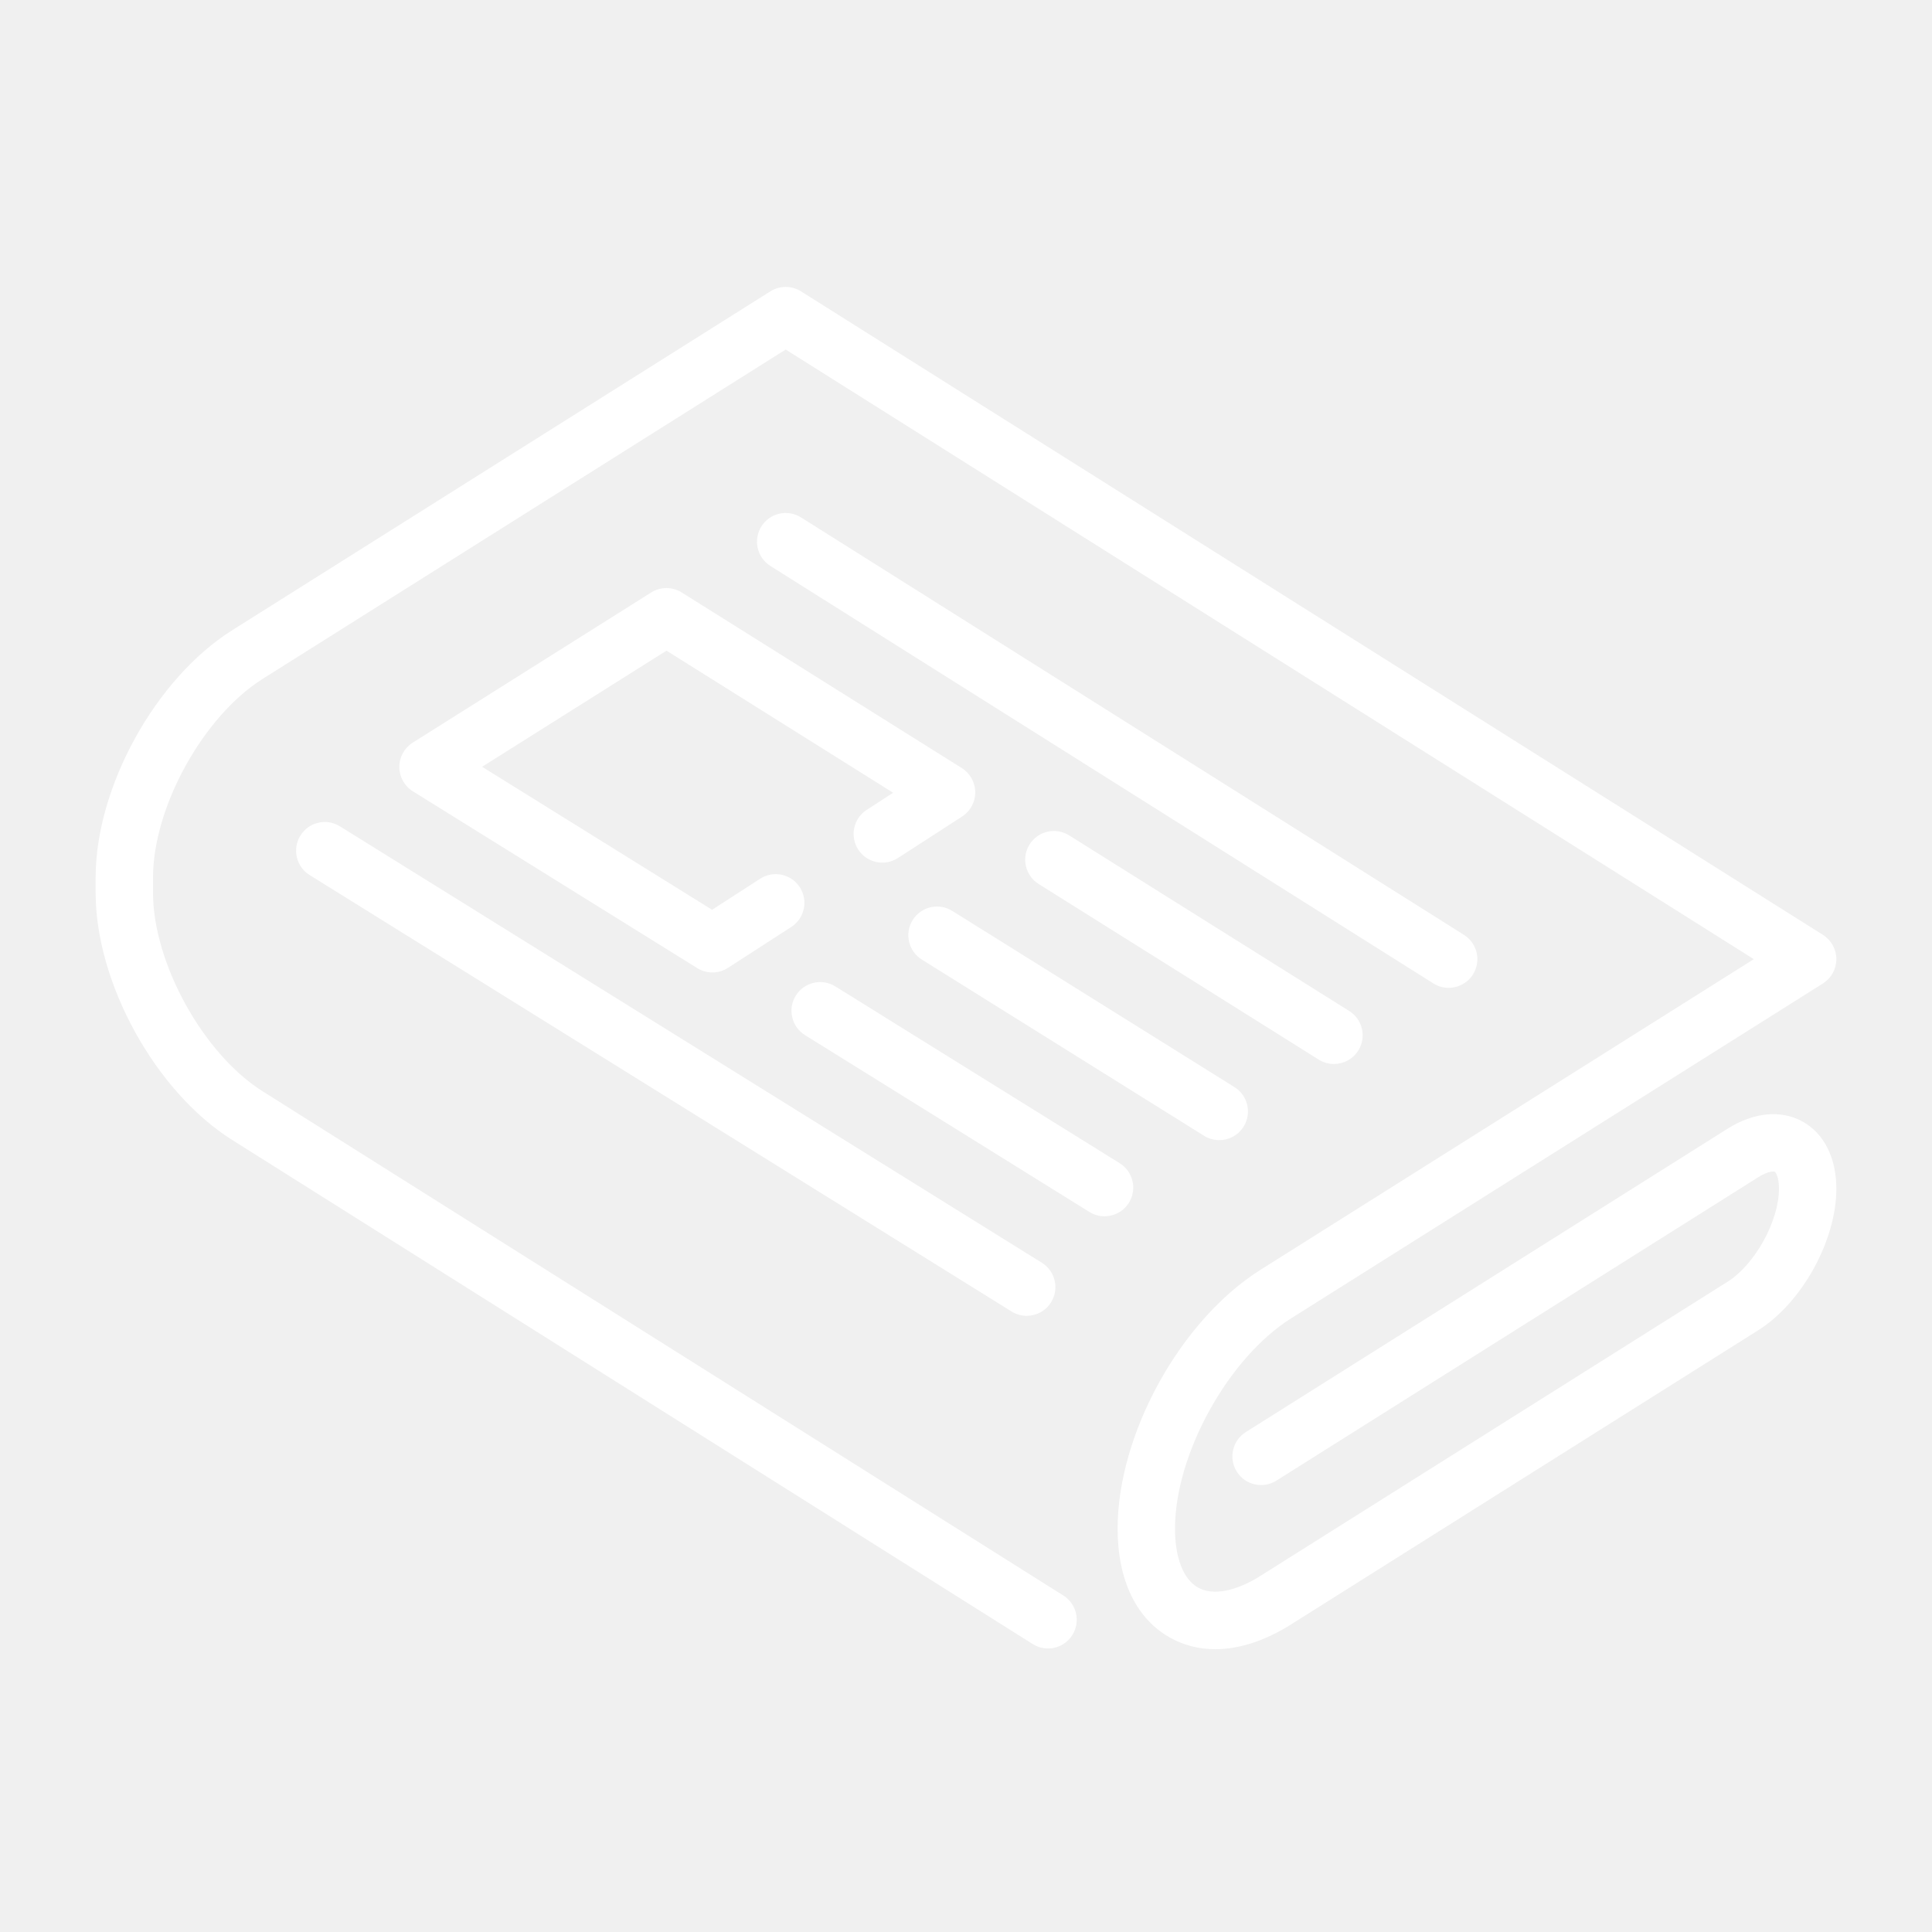
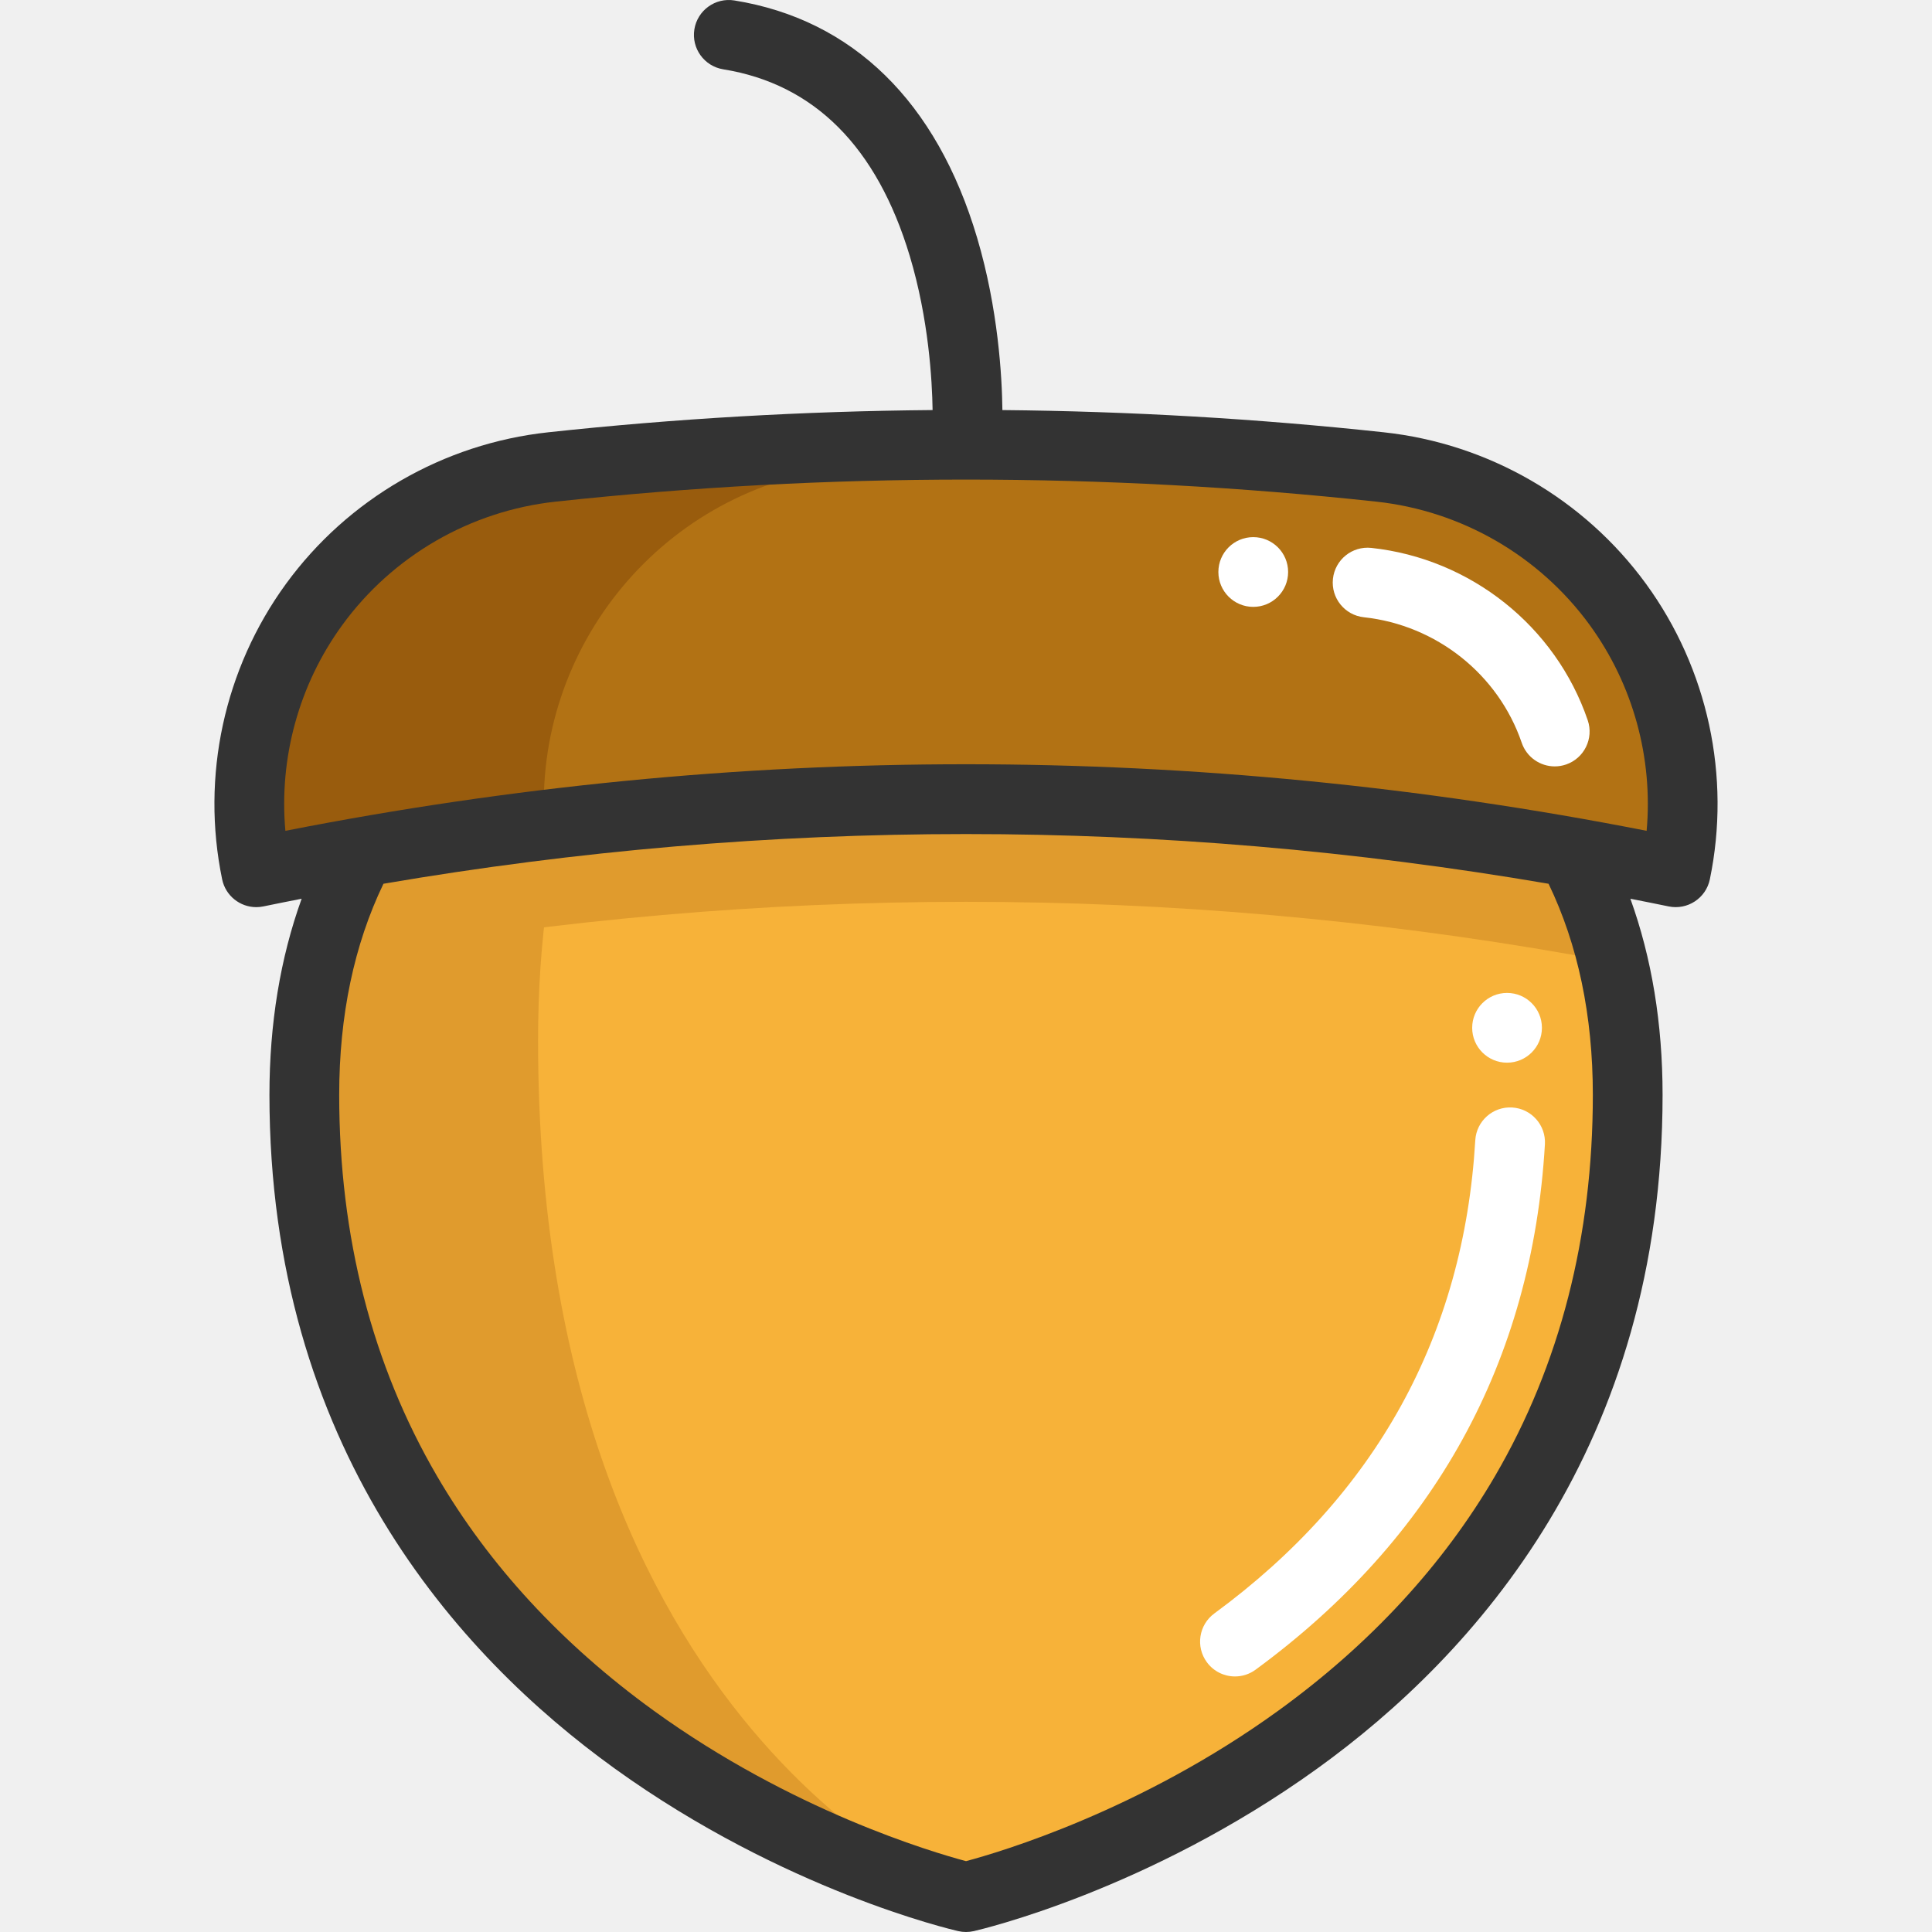
- <svg xmlns="http://www.w3.org/2000/svg" viewBox="-50 -50 505.005 505.005">
-   <g transform="matrix(1, 0, 0, 1, -25, -24.4615)">
-     <path fill="#ffffff" d="M446.158,267.615c-5.622-3.103-12.756-2.421-19.574,1.871l-125.947,79.309c-3.505,2.208-4.557,6.838-2.35,10.343 c2.208,3.505,6.838,4.557,10.343,2.35l125.947-79.309c2.66-1.675,4.116-1.552,4.331-1.432c0.218,0.12,1.096,1.285,1.096,4.428 c0,8.449-6.271,19.809-13.42,24.311l-122.099,76.885c-6.492,4.088-12.427,5.212-16.284,3.084c-3.856-2.129-6.067-7.75-6.067-15.423 c0-19.438,13.896-44.61,30.345-54.967l139.023-87.542c2.181-1.373,3.503-3.77,3.503-6.347s-1.323-4.974-3.503-6.347L184.368,50.615 c-2.442-1.538-5.551-1.538-7.993,0L35.66,139.223C15.664,151.815,0,180.188,0,203.818v4c0,23.63,15.664,52.004,35.66,64.595 l209.292,131.791c3.505,2.207,8.136,1.154,10.343-2.35c2.207-3.505,1.155-8.136-2.35-10.343L43.653,259.72 C28.121,249.941,15,226.172,15,207.818v-4c0-18.354,13.121-42.122,28.653-51.902l136.718-86.091l253.059,159.35l-128.944,81.196 c-20.945,13.189-37.352,42.909-37.352,67.661c0,13.495,4.907,23.636,13.818,28.555c3.579,1.976,7.526,2.956,11.709,2.956 c6.231,0,12.985-2.176,19.817-6.479l122.099-76.885c11.455-7.213,20.427-23.467,20.427-37.004 C455.004,277.119,451.78,270.719,446.158,267.615z" />
-     <path fill="#ffffff" d="M353.664,232.676c2.492,0,4.928-1.241,6.354-3.504c2.207-3.505,1.155-8.136-2.35-10.343l-173.3-109.126 c-3.506-2.207-8.136-1.154-10.343,2.35c-2.207,3.505-1.155,8.136,2.35,10.343l173.3,109.126 C350.916,232.303,352.298,232.676,353.664,232.676z" />
-     <path fill="#ffffff" d="M323.68,252.58c2.497,0,4.938-1.246,6.361-3.517c2.201-3.509,1.14-8.138-2.37-10.338L254.46,192.82 c-3.511-2.202-8.139-1.139-10.338,2.37c-2.201,3.51-1.14,8.138,2.37,10.338l73.211,45.905 C320.941,252.21,322.318,252.58,323.68,252.58z" />
-     <path fill="#ffffff" d="M223.903,212.559c-3.513-2.194-8.14-1.124-10.334,2.39c-2.194,3.514-1.124,8.14,2.39,10.334l73.773,46.062 c1.236,0.771,2.608,1.139,3.965,1.139c2.501,0,4.947-1.251,6.369-3.529c2.194-3.514,1.124-8.14-2.39-10.334L223.903,212.559z" />
-     <path fill="#ffffff" d="M145.209,129.33l-62.33,39.254c-2.187,1.377-3.511,3.783-3.503,6.368s1.345,4.983,3.54,6.348l74.335,46.219 c1.213,0.754,2.586,1.131,3.96,1.131c1.417,0,2.833-0.401,4.071-1.201l16.556-10.7c3.479-2.249,4.476-6.891,2.228-10.37 c-2.248-3.479-6.891-4.475-10.37-2.228l-12.562,8.119l-60.119-37.38l48.2-30.355l59.244,37.147l-6.907,4.464 c-3.479,2.249-4.476,6.891-2.228,10.37c2.249,3.479,6.894,4.476,10.37,2.228l16.8-10.859c2.153-1.392,3.446-3.787,3.429-6.351 c-0.018-2.563-1.344-4.94-3.516-6.302l-73.218-45.909C150.749,127.792,147.647,127.795,145.209,129.33z" />
-     <path fill="#ffffff" d="M270.089,288.846c2.187-3.518,1.109-8.142-2.409-10.329l-74.337-46.221c-3.518-2.188-8.143-1.109-10.329,2.409 c-2.187,3.518-1.109,8.142,2.409,10.329l74.337,46.221c1.232,0.767,2.601,1.132,3.953,1.132 C266.219,292.387,268.669,291.131,270.089,288.846z" />
-     <path fill="#ffffff" d="M53.527,192.864c-2.187,3.518-1.109,8.142,2.409,10.329l183.478,114.081c1.232,0.767,2.601,1.132,3.953,1.132 c2.506,0,4.956-1.256,6.376-3.541c2.187-3.518,1.109-8.142-2.409-10.329L63.856,190.455 C60.338,188.266,55.714,189.346,53.527,192.864z" />
+ <svg xmlns="http://www.w3.org/2000/svg" version="1.1" id="Layer_1" x="0px" y="0px" viewBox="0 0 512.001 512.001" style="enable-background:new 0 0 512.001 512.001;" xml:space="preserve">
+   <path style="fill:#B27214;" d="M445.968,212.843c0,6.026-0.616,12.151-1.885,18.312c-9.156-1.898-18.349-3.66-27.542-5.274  c-53.101-9.341-106.817-13.999-160.534-13.999s-107.434,4.658-160.534,13.999c-9.205,1.614-18.386,3.377-27.555,5.274  c-10.746-51.905,25.632-101.703,78.338-107.397c72.953-7.887,146.535-7.887,219.488,0  C412.202,128.775,445.968,168.061,445.968,212.843z" />
+   <path style="fill:#995C0D;" d="M224.302,123.759c23.522-2.544,47.11-4.254,70.72-5.157c-49.617-1.898-99.336-0.187-148.768,5.157  c-52.706,5.693-89.084,55.491-78.338,107.397c9.168-1.898,18.349-3.66,27.555-5.274c16.223-2.854,32.505-5.266,48.826-7.246  C141.238,171.492,175.856,128.992,224.302,123.759z" />
+   <path style="fill:#F7B239;" d="M431.365,290.147c0,172.648-175.359,212.612-175.359,212.612S80.647,462.795,80.647,290.147  c0-12.693,1.343-24.4,3.894-35.17c2.514-10.598,6.199-20.272,10.931-29.095c53.101-9.341,106.817-13.999,160.534-13.999  s107.434,4.658,160.534,13.999c4.732,8.823,8.417,18.497,10.931,29.095C430.022,265.747,431.365,277.454,431.365,290.147z" />
+   <g>
+     <path style="fill:#E09B2D;" d="M142.594,275.798c0-13.549,0.869-26.046,2.519-37.544c1.022-7.108,2.343-13.827,3.942-20.176   c-17.914,2.08-35.784,4.672-53.584,7.803c-4.732,8.823-8.417,18.497-10.931,29.095c-2.551,10.77-3.894,22.477-3.894,35.17   c0,172.648,175.359,212.612,175.359,212.612S142.594,460.097,142.594,275.798z" />
+     <path style="fill:#E09B2D;" d="M427.471,254.976c-3.648-0.678-7.283-1.343-10.931-1.984   c-53.101-9.341-106.817-13.999-160.534-13.999s-107.434,4.658-160.534,13.999c-3.648,0.641-7.295,1.306-10.931,1.984   c2.514-10.598,6.199-20.272,10.931-29.095c53.101-9.341,106.817-13.999,160.534-13.999s107.434,4.658,160.534,13.999   C421.272,234.705,424.957,244.379,427.471,254.976z" />
  </g>
+   <g>
+     <path style="fill:#FFFFFF;" d="M327.287,444.277c-2.843,0-5.646-1.306-7.458-3.775c-3.02-4.115-2.133-9.899,1.982-12.92   c42.838-31.444,66.104-73.635,69.154-125.401c0.299-5.096,4.672-8.986,9.77-8.683c5.096,0.301,8.984,4.674,8.683,9.77   c-3.389,57.521-29.184,104.36-76.669,139.215C331.101,443.694,329.185,444.277,327.287,444.277z" />
+     <path style="fill:#FFFFFF;" d="M412.02,203.103c-3.845,0-7.433-2.417-8.746-6.256c-6.195-18.136-22.617-31.195-41.835-33.269   c-5.075-0.548-8.745-5.107-8.196-10.181s5.099-8.746,10.181-8.197c26.327,2.842,48.836,20.77,57.342,45.672   c1.65,4.831-0.928,10.084-5.759,11.734C414.018,202.943,413.011,203.103,412.02,203.103z" />
+   </g>
+   <path style="fill:#333333;" d="M436.23,154.751c-16.417-22.54-41.745-37.188-69.492-40.186c-33.547-3.625-67.31-5.575-101.092-5.89  c-0.105-8.812-1.094-26.776-6.698-45.659C248.242,26.93,225.995,5.181,194.613,0.119c-5.041-0.813-9.783,2.614-10.597,7.653  s2.614,9.783,7.653,10.597c24.097,3.887,40.728,20.537,49.432,49.487c5.018,16.689,5.929,33.001,6.047,40.814  c-34.046,0.291-68.074,2.243-101.884,5.895c-27.747,2.998-53.075,17.646-69.492,40.186c-16.385,22.497-22.545,51.03-16.901,78.283  c0.905,4.366,4.751,7.369,9.04,7.369c0.621,0,1.252-0.063,1.884-0.193c3.38-0.7,6.762-1.373,10.146-2.035  c-5.663,15.699-8.535,33.099-8.535,51.967c0,93.099,49.768,148.483,91.519,178.552c44.844,32.297,89.161,42.649,91.025,43.074  c0.675,0.154,1.364,0.232,2.054,0.232c0.69,0,1.378-0.078,2.054-0.232c1.865-0.425,46.181-10.778,91.025-43.074  c41.75-30.067,91.519-85.453,91.519-178.552c0-18.868-2.873-36.267-8.535-51.966c3.38,0.662,6.759,1.333,10.137,2.033  c4.995,1.033,9.889-2.178,10.924-7.176C458.774,205.781,452.615,177.248,436.23,154.751z M422.119,290.143  c0,37.577-8.727,71.577-25.939,101.057c-13.804,23.645-33.111,44.546-57.384,62.124c-36.599,26.505-73.779,37.498-82.79,39.899  c-9.027-2.404-46.2-13.4-82.791-39.899c-24.273-17.578-43.581-38.48-57.385-62.124c-17.212-29.48-25.939-63.48-25.939-101.057  c0-21.006,3.95-39.794,11.73-55.937c102.593-17.563,206.174-17.563,308.767,0.001C418.169,250.35,422.119,269.138,422.119,290.143z   M436.376,220.177c-59.871-11.762-120.124-17.644-180.373-17.644c-60.251,0-120.504,5.882-180.374,17.644  c-1.723-19.288,3.581-38.745,15.087-54.544c13.355-18.336,33.96-30.251,56.535-32.691c72.162-7.797,145.341-7.797,217.503,0  c22.575,2.439,43.18,14.354,56.535,32.691C432.794,181.432,438.098,200.889,436.376,220.177z" />
+   <g>
+     <circle style="fill:#FFFFFF;" cx="399.384" cy="272.379" r="9.242" />
+     <circle style="fill:#FFFFFF;" cx="332.124" cy="151.587" r="9.242" />
+   </g>
+   <g>
+ </g>
+   <g>
+ </g>
+   <g>
+ </g>
+   <g>
+ </g>
+   <g>
+ </g>
+   <g>
+ </g>
+   <g>
+ </g>
+   <g>
+ </g>
+   <g>
+ </g>
+   <g>
+ </g>
+   <g>
+ </g>
+   <g>
+ </g>
+   <g>
+ </g>
+   <g>
+ </g>
+   <g>
+ </g>
</svg>
